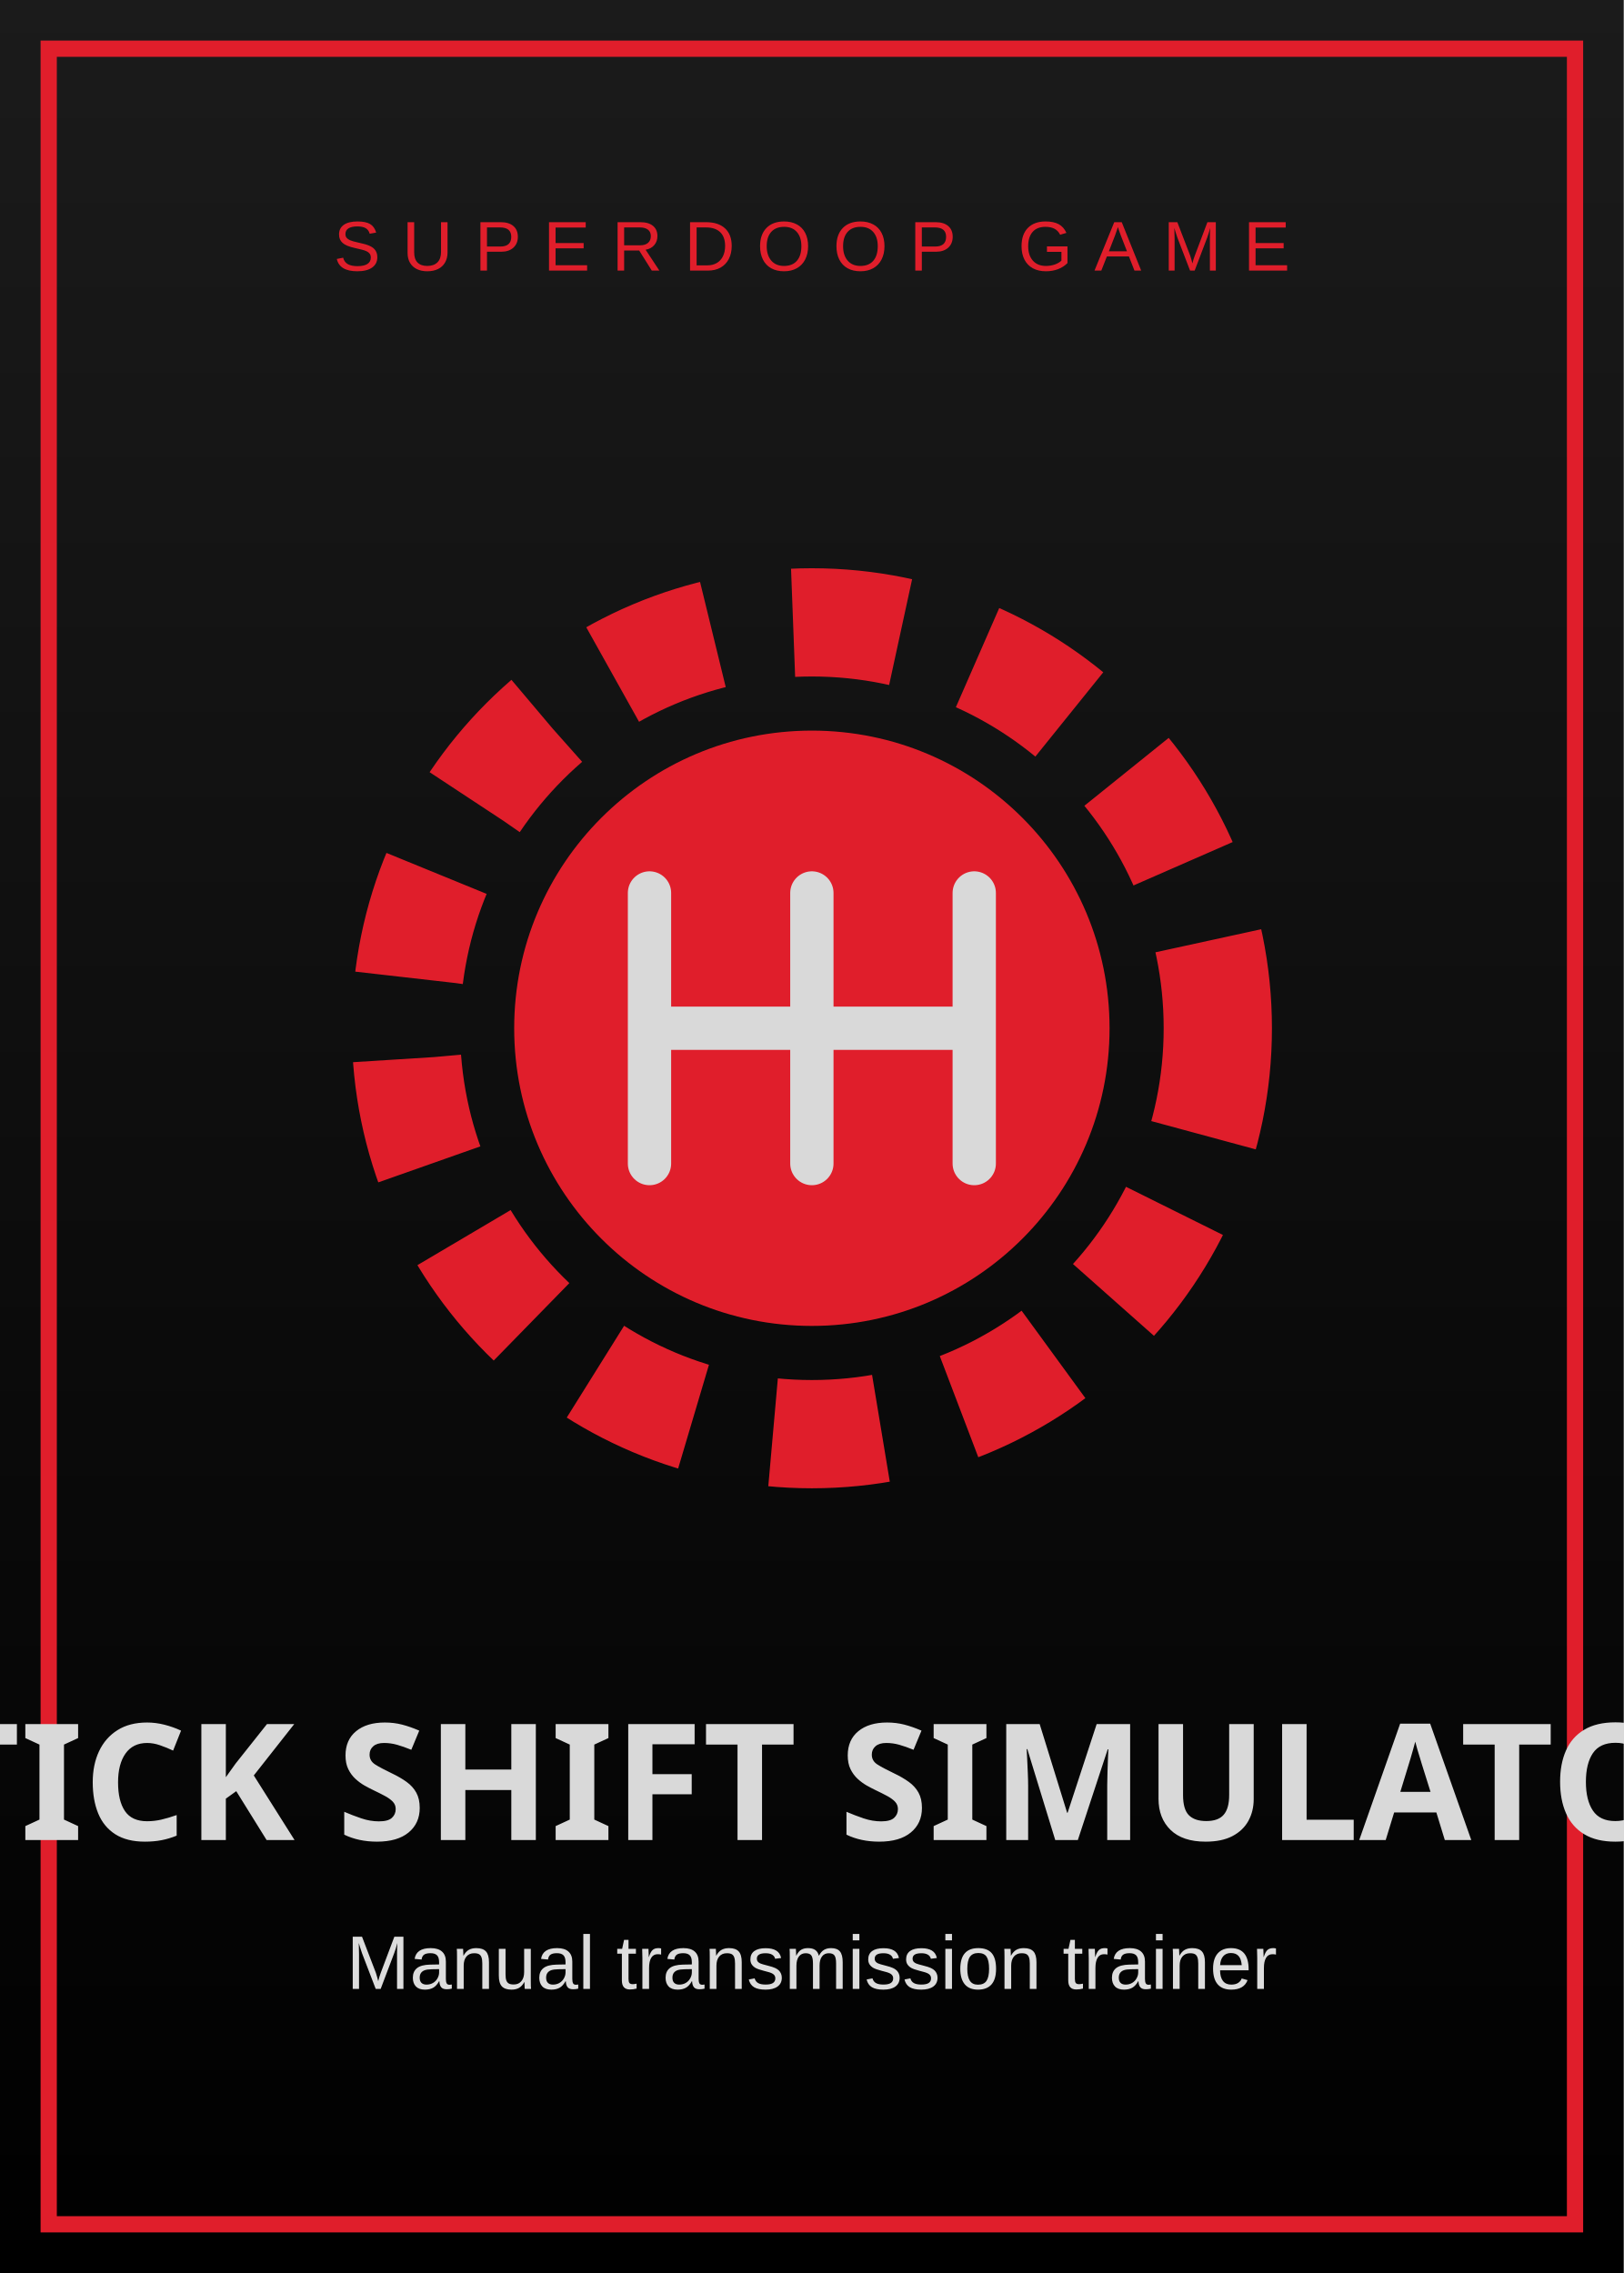
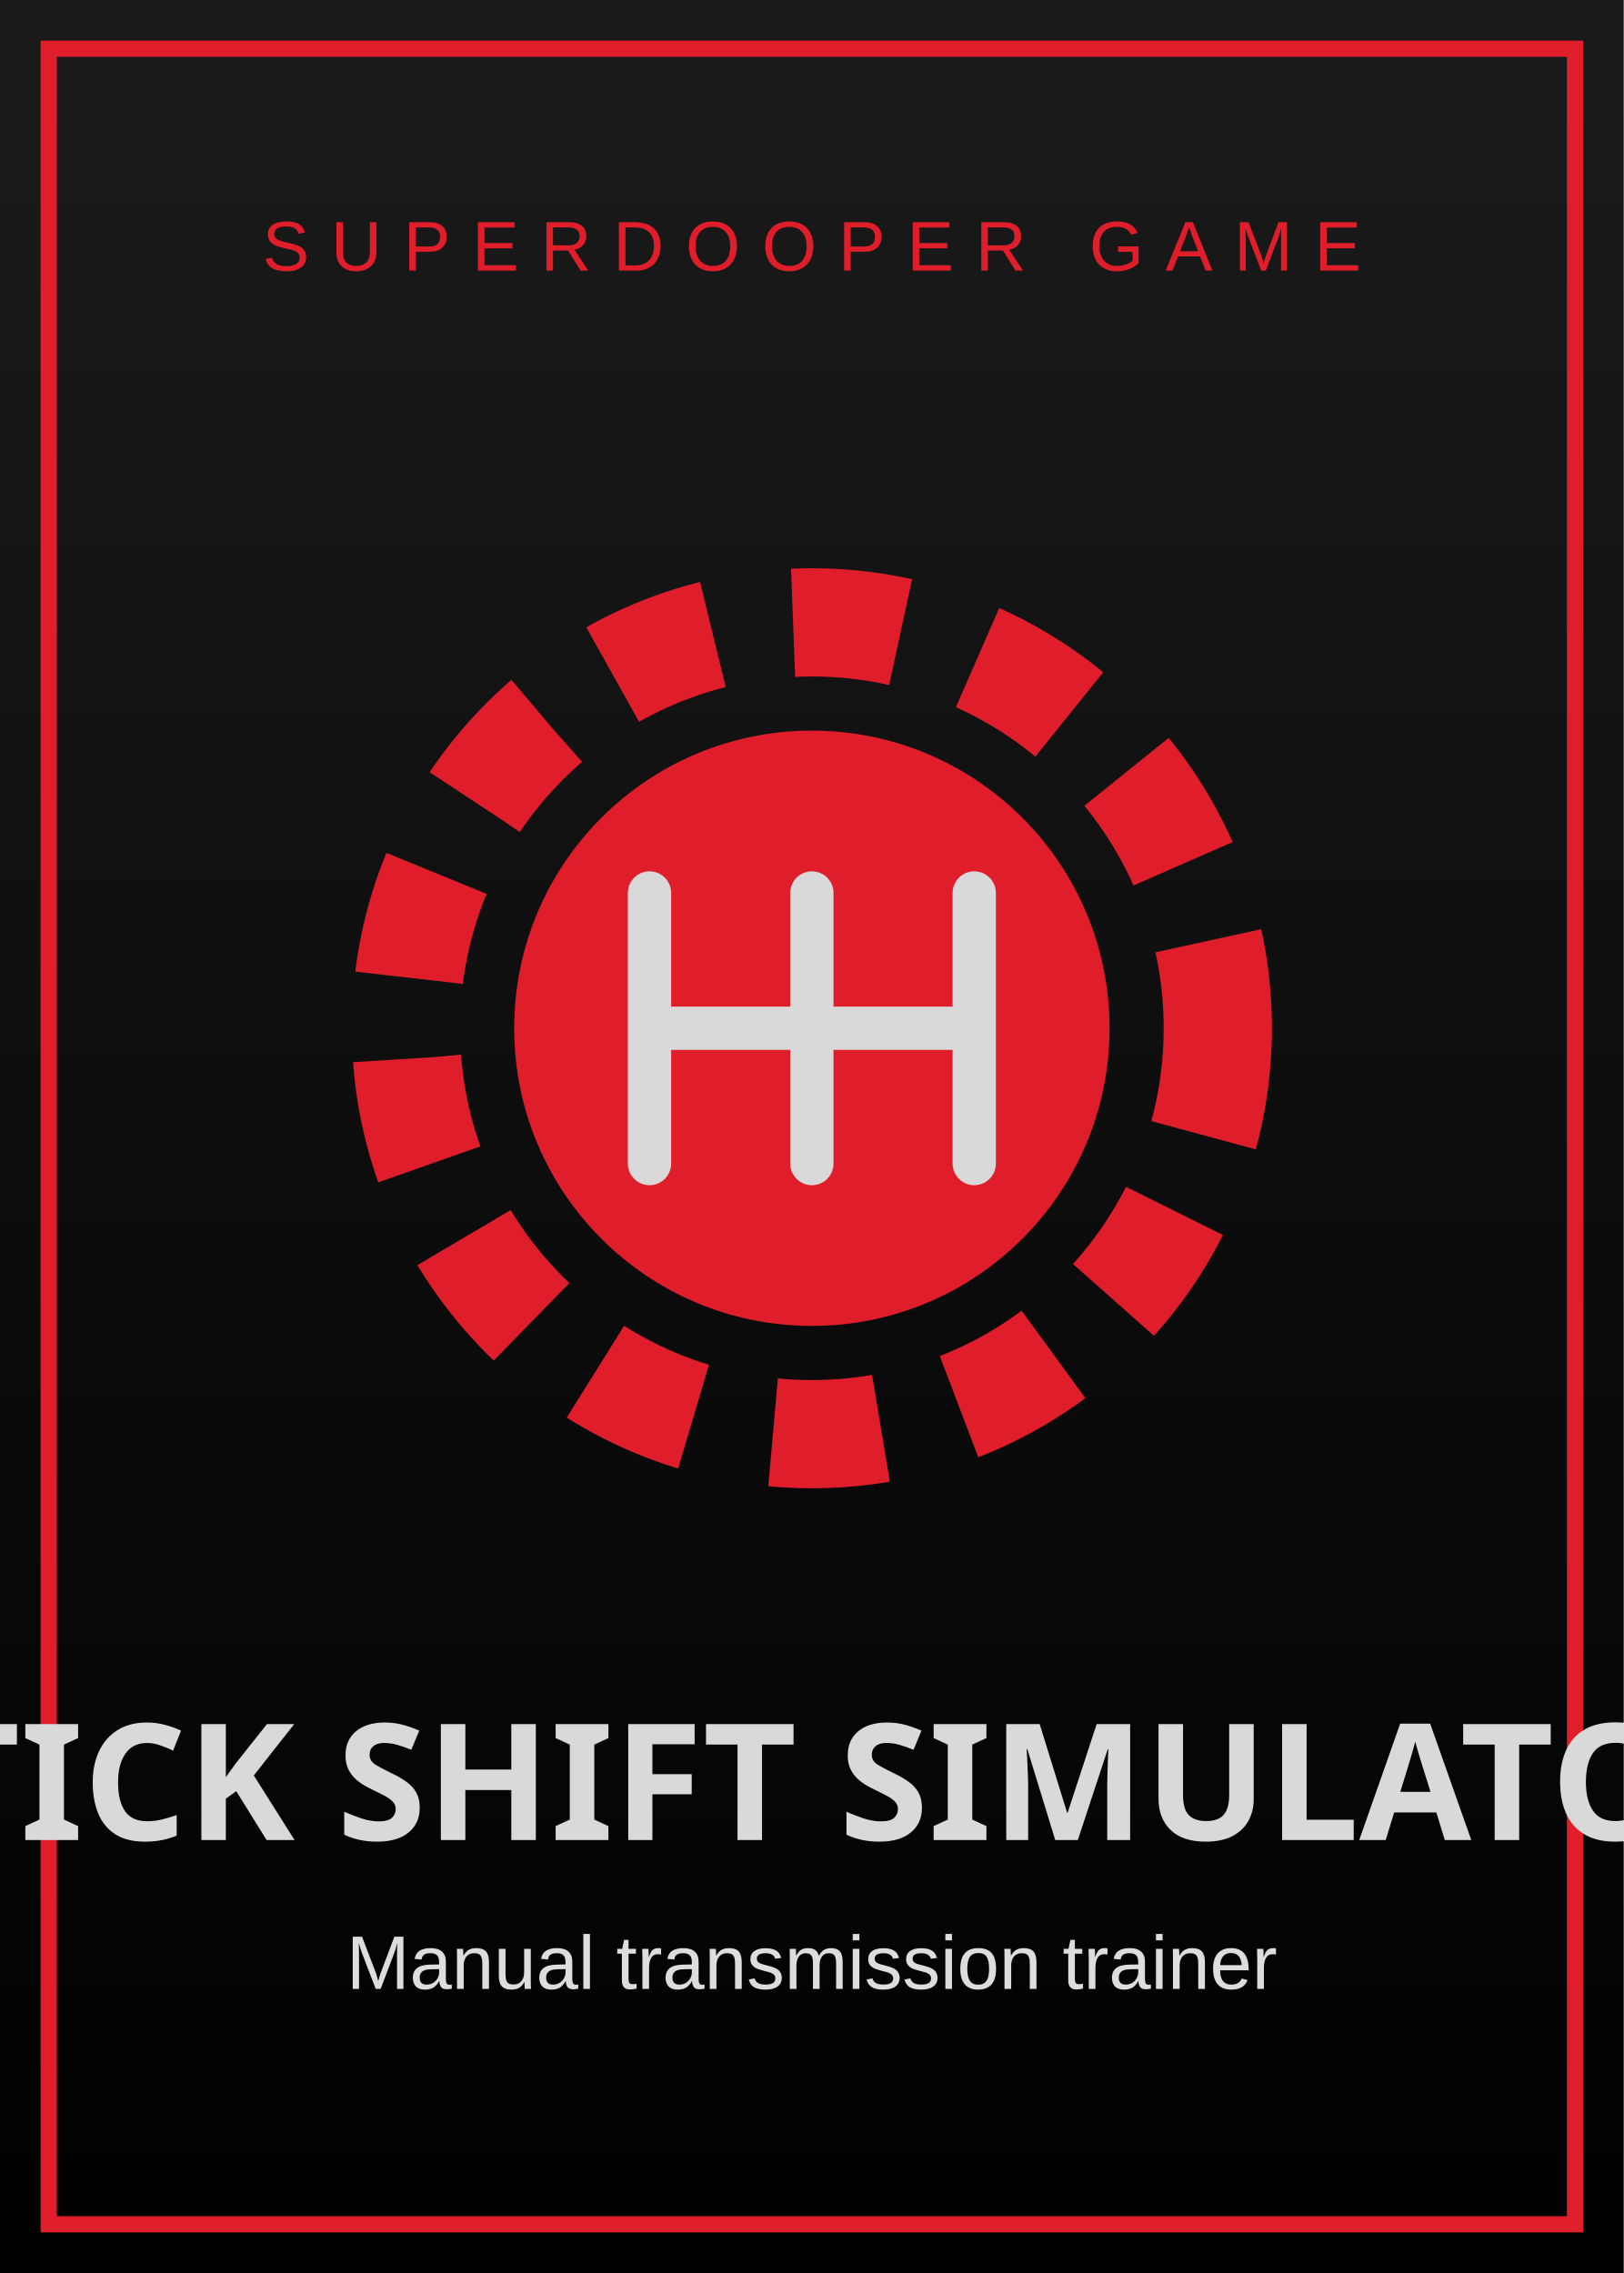
<svg xmlns="http://www.w3.org/2000/svg" viewBox="0 0 600 840" width="600" height="840">
  <defs>
    <linearGradient id="bg" x1="0" y1="0" x2="0" y2="1">
      <stop offset="0" stop-color="#1b1b1b" />
      <stop offset="1" stop-color="#000" />
    </linearGradient>
  </defs>
  <rect width="600" height="840" fill="url(#bg)" />
  <rect x="18" y="18" width="564" height="804" fill="none" stroke="#e01e2b" stroke-width="6" />
-   <text x="300" y="100" text-anchor="middle" font-family="Arial Black,Arial,sans-serif" font-size="26" letter-spacing="8" fill="#e01e2b">SUPERDOOP GAME</text>
+   <text x="300" y="100" text-anchor="middle" font-family="Arial Black,Arial,sans-serif" font-size="26" letter-spacing="8" fill="#e01e2b">SUPERDOOPER GAME</text>
  <circle cx="300" cy="380" r="150" fill="none" stroke="#e01e2b" stroke-width="40" stroke-dasharray="40 30" />
  <circle cx="300" cy="380" r="110" fill="#e01e2b" />
  <path d="M240 330 v100 M300 330 v100 M360 330 v100 M240 380 h120" stroke="#d9d9d9" stroke-width="16" stroke-linecap="round" />
  <text x="300" y="680" text-anchor="middle" font-family="Arial Black,Impact,sans-serif" font-weight="900" font-size="60" fill="#d9d9d9" textLength="530" lengthAdjust="spacingAndGlyphs">STICK SHIFT SIMULATOR</text>
  <text x="300" y="735" text-anchor="middle" font-family="Arial,sans-serif" font-size="28" fill="#ddd">Manual transmission trainer</text>
</svg>
